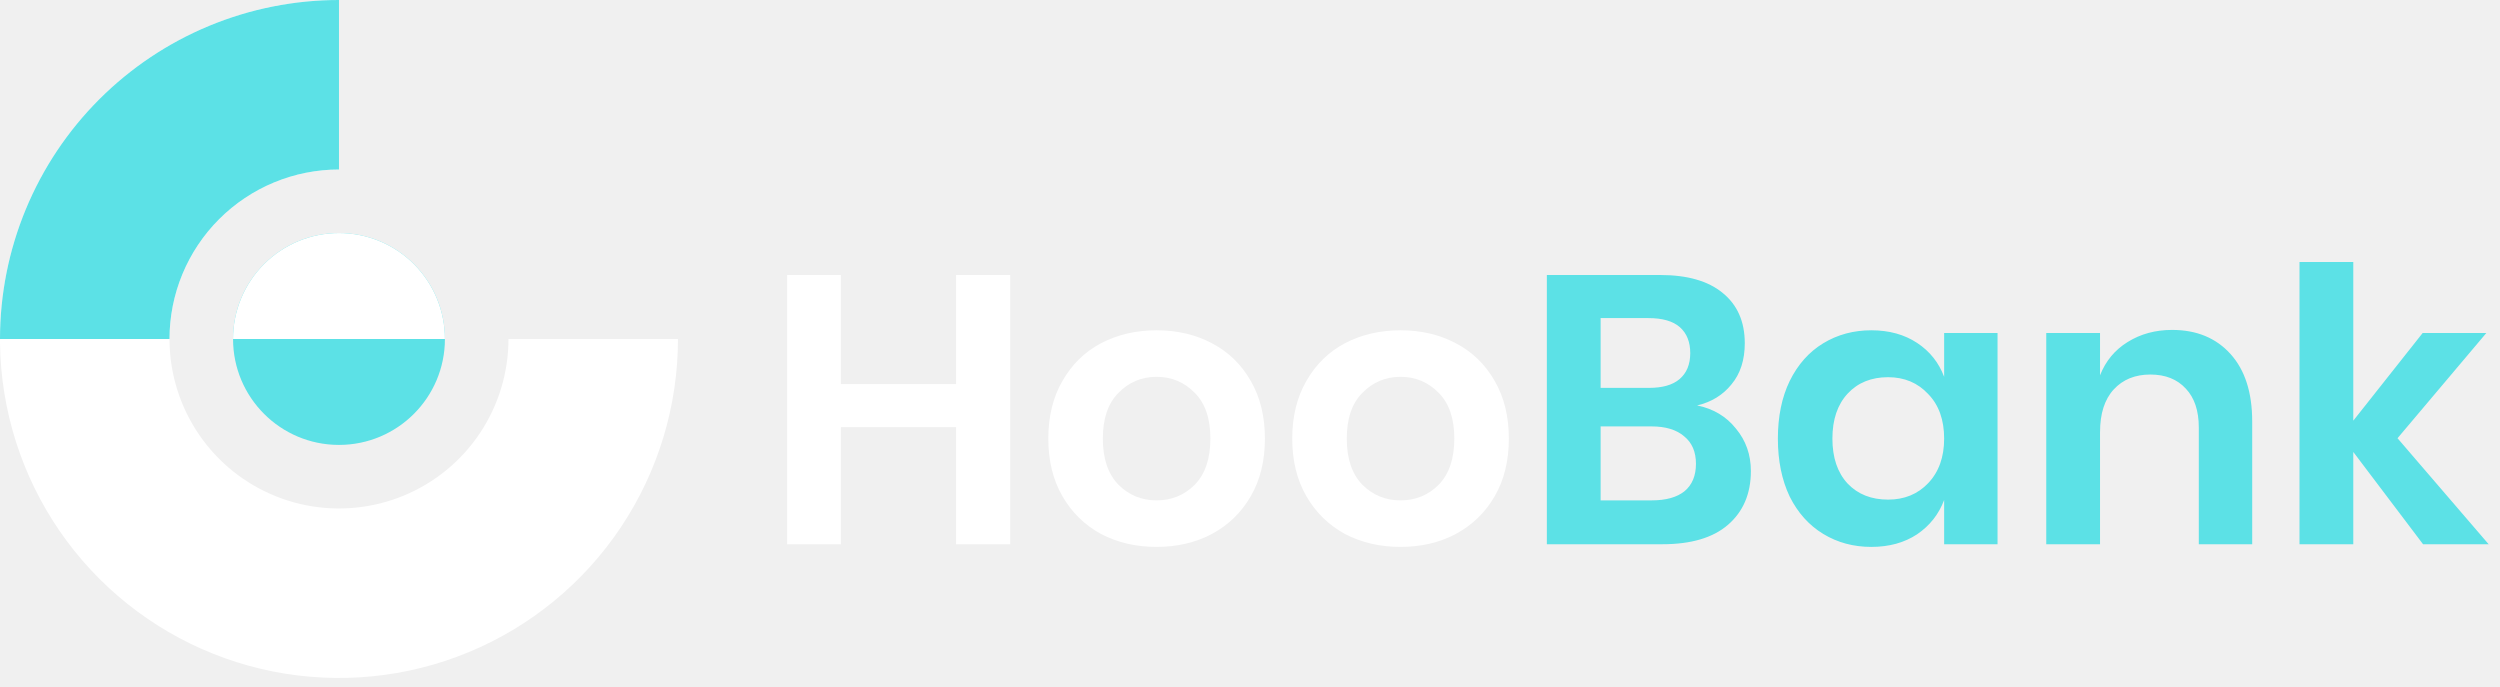
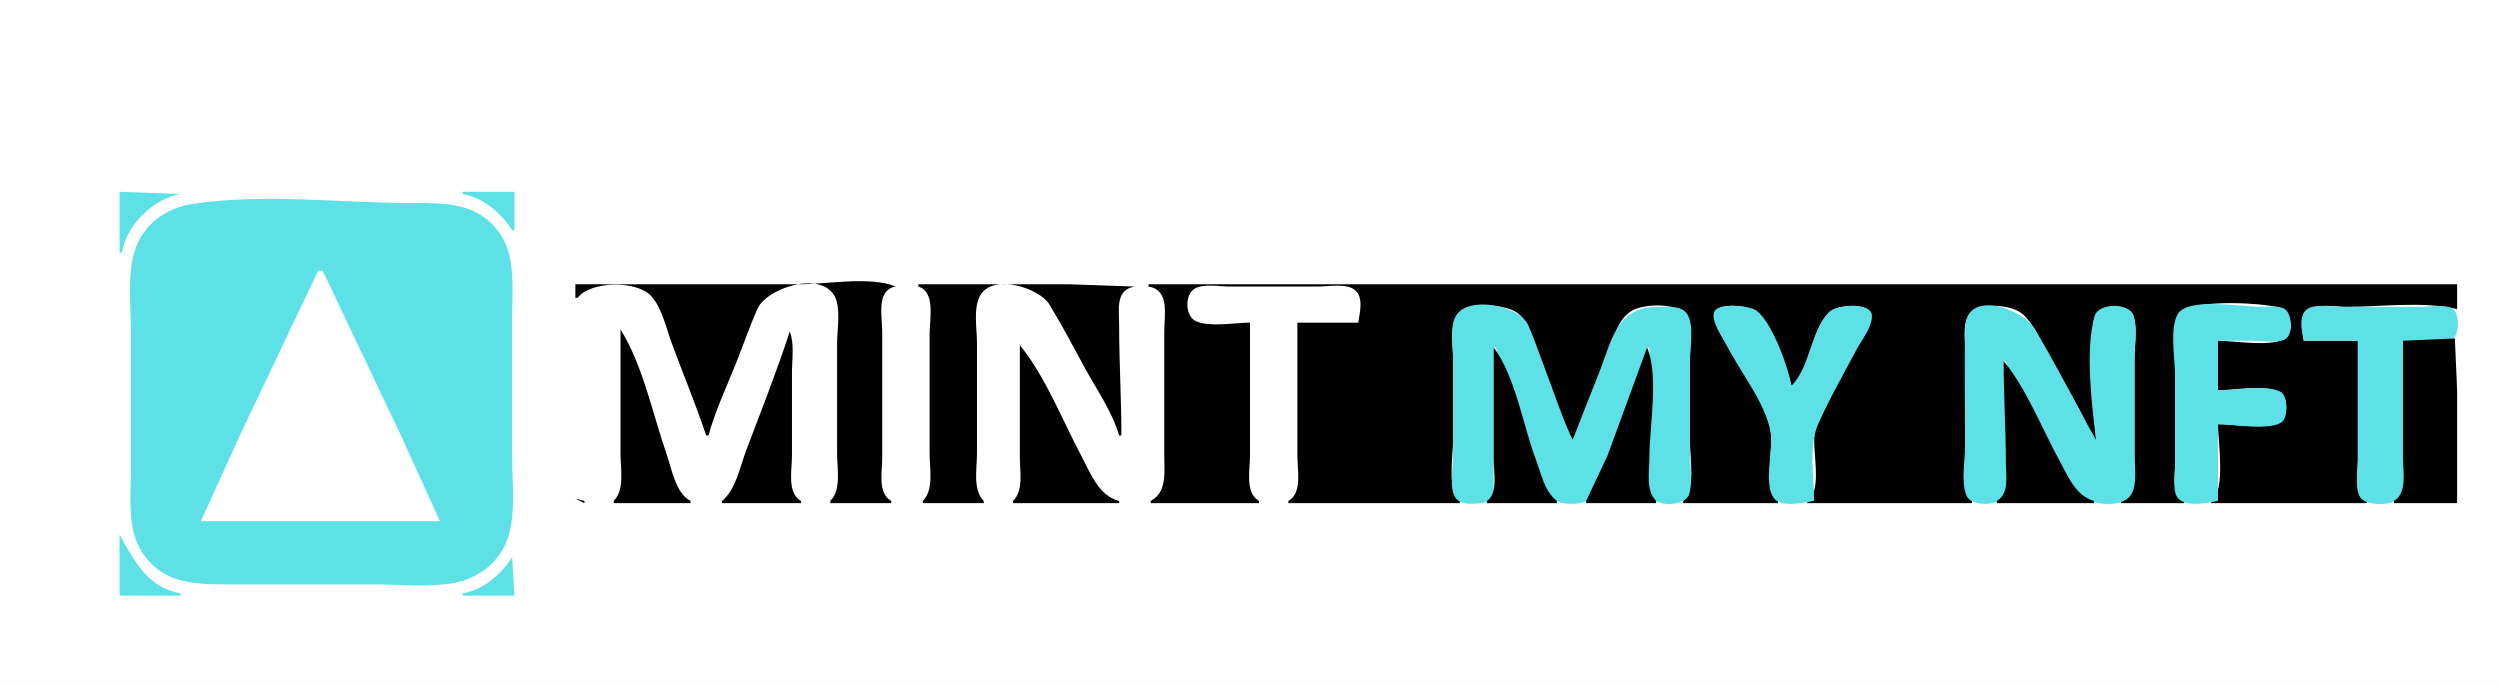
- <svg xmlns="http://www.w3.org/2000/svg" width="266" height="73" viewBox="0 0 266 73" fill="none">
-   <path d="M107.487 29.26V57.907H101.725V45.45H89.471V57.907H83.749V29.26H89.471V40.865H101.725V29.26H107.487ZM123.063 35.143C125.255 35.143 127.216 35.603 128.947 36.523C130.705 37.443 132.085 38.782 133.086 40.54C134.087 42.271 134.587 44.314 134.587 46.667C134.587 49.02 134.087 51.063 133.086 52.794C132.085 54.525 130.705 55.864 128.947 56.811C127.216 57.731 125.255 58.191 123.063 58.191C120.872 58.191 118.898 57.731 117.139 56.811C115.408 55.864 114.042 54.525 113.041 52.794C112.04 51.063 111.54 49.02 111.54 46.667C111.54 44.314 112.04 42.271 113.041 40.54C114.042 38.782 115.408 37.443 117.139 36.523C118.898 35.603 120.872 35.143 123.063 35.143ZM123.063 40.094C121.467 40.094 120.115 40.662 119.006 41.798C117.897 42.907 117.342 44.53 117.342 46.667C117.342 48.804 117.897 50.441 119.006 51.577C120.115 52.686 121.467 53.24 123.063 53.24C124.659 53.24 126.012 52.686 127.121 51.577C128.23 50.441 128.785 48.804 128.785 46.667C128.785 44.53 128.23 42.907 127.121 41.798C126.012 40.662 124.659 40.094 123.063 40.094ZM149.018 35.143C151.209 35.143 153.17 35.603 154.901 36.523C156.66 37.443 158.039 38.782 159.04 40.54C160.041 42.271 160.542 44.314 160.542 46.667C160.542 49.02 160.041 51.063 159.04 52.794C158.039 54.525 156.66 55.864 154.901 56.811C153.17 57.731 151.209 58.191 149.018 58.191C146.827 58.191 144.852 57.731 143.094 56.811C141.363 55.864 139.996 54.525 138.996 52.794C137.995 51.063 137.494 49.02 137.494 46.667C137.494 44.314 137.995 42.271 138.996 40.54C139.996 38.782 141.363 37.443 143.094 36.523C144.852 35.603 146.827 35.143 149.018 35.143ZM149.018 40.094C147.422 40.094 146.069 40.662 144.96 41.798C143.851 42.907 143.297 44.53 143.297 46.667C143.297 48.804 143.851 50.441 144.96 51.577C146.069 52.686 147.422 53.24 149.018 53.24C150.614 53.24 151.966 52.686 153.076 51.577C154.185 50.441 154.739 48.804 154.739 46.667C154.739 44.53 154.185 42.907 153.076 41.798C151.966 40.662 150.614 40.094 149.018 40.094Z" fill="white" />
-   <path d="M180.572 43.137C182.303 43.489 183.683 44.314 184.711 45.612C185.766 46.883 186.293 48.385 186.293 50.116C186.293 52.524 185.482 54.431 183.859 55.837C182.263 57.217 179.936 57.907 176.88 57.907H164.585V29.26H176.636C179.531 29.26 181.749 29.896 183.291 31.167C184.86 32.438 185.644 34.224 185.644 36.523C185.644 38.308 185.171 39.769 184.224 40.905C183.304 42.041 182.087 42.785 180.572 43.137ZM170.306 41.27H175.459C176.893 41.27 177.975 40.959 178.706 40.337C179.463 39.688 179.842 38.768 179.842 37.578C179.842 36.388 179.476 35.468 178.746 34.819C178.016 34.17 176.893 33.845 175.378 33.845H170.306V41.27ZM175.743 53.24C177.258 53.24 178.421 52.916 179.233 52.267C180.045 51.59 180.45 50.617 180.45 49.345C180.45 48.074 180.031 47.1 179.192 46.424C178.381 45.72 177.218 45.369 175.703 45.369H170.306V53.24H175.743ZM199.107 35.143C201 35.143 202.623 35.59 203.976 36.483C205.329 37.375 206.289 38.579 206.857 40.094V35.428H212.538V57.907H206.857V53.2C206.289 54.715 205.329 55.932 203.976 56.852C202.623 57.744 201 58.191 199.107 58.191C197.213 58.191 195.509 57.731 193.994 56.811C192.479 55.892 191.289 54.566 190.423 52.835C189.585 51.076 189.166 49.02 189.166 46.667C189.166 44.314 189.585 42.271 190.423 40.54C191.289 38.782 192.479 37.443 193.994 36.523C195.509 35.603 197.213 35.143 199.107 35.143ZM200.892 40.134C199.107 40.134 197.673 40.716 196.591 41.879C195.509 43.042 194.968 44.638 194.968 46.667C194.968 48.696 195.509 50.292 196.591 51.455C197.673 52.591 199.107 53.159 200.892 53.159C202.623 53.159 204.044 52.578 205.153 51.414C206.289 50.224 206.857 48.642 206.857 46.667C206.857 44.665 206.289 43.083 205.153 41.92C204.044 40.729 202.623 40.134 200.892 40.134ZM231.113 35.103C233.709 35.103 235.779 35.955 237.321 37.659C238.863 39.363 239.634 41.757 239.634 44.841V57.907H233.953V45.49C233.953 43.705 233.493 42.325 232.573 41.352C231.654 40.351 230.396 39.85 228.8 39.85C227.177 39.85 225.878 40.378 224.904 41.433C223.931 42.488 223.444 44.003 223.444 45.977V57.907H217.722V35.428H223.444V39.931C224.039 38.417 225.013 37.24 226.365 36.401C227.745 35.536 229.327 35.103 231.113 35.103ZM257.814 57.907L250.389 48.087V57.907H244.668V27.88H250.389V44.76L257.774 35.428H264.55L255.096 46.627L264.793 57.907H257.814Z" fill="#5CE1E6" />
-   <path d="M36.068 0C28.934 -8.50666e-08 21.961 2.115 16.03 6.079C10.098 10.042 5.475 15.675 2.745 22.265C0.016 28.856 -0.699 36.108 0.693 43.104C2.085 50.101 5.52 56.527 10.564 61.572C15.608 66.616 22.035 70.051 29.031 71.443C36.028 72.834 43.28 72.12 49.87 69.39C56.461 66.66 62.094 62.037 66.057 56.106C70.02 50.175 72.136 43.201 72.136 36.068L54.102 36.068C54.102 39.635 53.044 43.121 51.062 46.087C49.081 49.053 46.264 51.364 42.969 52.729C39.674 54.094 36.048 54.451 32.55 53.755C29.051 53.059 25.838 51.342 23.316 48.82C20.794 46.298 19.076 43.084 18.38 39.586C17.685 36.088 18.042 32.462 19.407 29.166C20.772 25.871 23.083 23.055 26.049 21.073C29.014 19.092 32.501 18.034 36.068 18.034L36.068 0Z" fill="white" />
-   <path d="M36.068 0C31.331 -5.64821e-08 26.641 0.933 22.265 2.745C17.889 4.558 13.913 7.215 10.564 10.564C7.215 13.913 4.558 17.889 2.745 22.265C0.933 26.641 -7.1519e-07 31.331 0 36.068L18.034 36.068C18.034 33.7 18.5 31.355 19.407 29.166C20.313 26.979 21.641 24.991 23.316 23.316C24.991 21.641 26.979 20.313 29.166 19.407C31.355 18.5 33.7 18.034 36.068 18.034L36.068 0Z" fill="#5CE1E6" />
-   <circle cx="36.068" cy="36.068" r="11.271" fill="#5CE1E6" />
-   <path d="M47.339 36.068C47.339 34.588 47.047 33.122 46.481 31.755C45.915 30.387 45.084 29.145 44.038 28.098C42.991 27.051 41.749 26.221 40.381 25.655C39.014 25.088 37.548 24.797 36.068 24.797C34.588 24.797 33.122 25.088 31.755 25.655C30.387 26.221 29.145 27.051 28.098 28.098C27.051 29.145 26.221 30.387 25.655 31.755C25.088 33.122 24.797 34.588 24.797 36.068L36.068 36.068H47.339Z" fill="white" />
+ <svg xmlns="http://www.w3.org/2000/svg" width="1108" height="304">
+   <path style="fill:#ffffff; stroke:none;" d="M0 0L0 304L1108 304L1108 0L0 0z" />
+   <path style="fill:#5de1e7; stroke:none;" d="M53 85L53 112L54 112C56.199 99.665 67.665 88.199 80 86L53 85M205 85L205 86C214.35 87.667 221.875 94.274 227 102L228 102L228 85L205 85z" />
+   <path style="fill:#c3f4f6; stroke:none;" d="M82 90L83 91L82 90z" />
+   <path style="fill:#9cedf0; stroke:none;" d="M83.667 90.333L84.333 90.667L83.667 90.333z" />
+   <path style="fill:#5de1e7; stroke:none;" d="M85 90.439C73.492 92.251 63.343 99.562 59.775 111C56.363 121.937 58 134.682 58 146L58 209C58 221.344 56.172 235.362 63.789 245.999C72.695 258.437 86.095 259 100 259L166 259C177.364 259 189.797 260.404 201 258.384C212.106 256.382 221.783 249.037 225.225 238C228.637 227.063 227 214.318 227 203L227 139C227 126.466 228.686 112.553 220.471 102.004C210.947 89.775 197.057 90 183 90C151.449 90 116.144 85.535 85 90.439z" />
+   <path style="fill:#9cedf0; stroke:none;" d="M200.667 90.333L201.333 90.667L200.667 90.333z" />
+   <path style="fill:#c3f4f6; stroke:none;" d="M202 90L203 91L202 90M78 91L79 92L78 91z" />
+   <path style="fill:#9cedf0; stroke:none;" d="M79 91L80 92L79 91M205 91L206 92L205 91z" />
+   <path style="fill:#c3f4f6; stroke:none;" d="M206 91L207 92L206 91z" />
+   <path style="fill:#9cedf0; stroke:none;" d="M76 92L77 93L76 92M208 92L209 93L208 92M74 93L75 94L74 93M210 93L211 94L210 93z" />
+   <path style="fill:#c3f4f6; stroke:none;" d="M72 94L73 95L72 94M212 94L213 95L212 94z" />
+   <path style="fill:#9cedf0; stroke:none;" d="M71 95L72 96L71 95M213 95L214 96L213 95z" />
+   <path style="fill:#c3f4f6; stroke:none;" d="M69 96L70 97L69 96M215 96L216 97L215 96z" />
+   <path style="fill:#9cedf0; stroke:none;" d="M68 97L69 98L68 97M216 97L217 98L216 97M67 98L68 99L67 98M217 98L218 99L217 98M66 99L67 100L66 99M218 99L219 100L218 99z" />
+   <path style="fill:#c3f4f6; stroke:none;" d="M65 100L66 101L65 100M219 100L220 101L219 100M64 101L65 102L64 101M220 101L221 102L220 101z" />
+   <path style="fill:#9cedf0; stroke:none;" d="M63 103L64 104L63 103M221 103L222 104L221 103z" />
+   <path style="fill:#c3f4f6; stroke:none;" d="M62 104L63 105L62 104M222 104L223 105L222 104z" />
+   <path style="fill:#9cedf0; stroke:none;" d="M61 106L62 107L61 106M223 106L224 107L223 106M60 108L61 109L60 108M224 108L225 109L224 108z" />
+   <path style="fill:#c3f4f6; stroke:none;" d="M59 110L60 111L59 110M225 110L226 111L225 110z" />
+   <path style="fill:#9cedf0; stroke:none;" d="M59 111L60 112L59 111M225 111L226 112L225 111z" />
+   <path style="fill:#c3f4f6; stroke:none;" d="M58 114L59 115L58 114M226 114L227 115L226 114z" />
+   <path style="fill:#9cedf0; stroke:none;" d="M58.333 115.667L58.667 116.333L58.333 115.667M226.333 115.667L226.667 116.333L226.333 115.667M141.667 118.333L142.333 118.667L141.667 118.333z" />
+   <path style="fill:#c3f4f6; stroke:none;" d="M141.667 119.333L142.333 119.667L141.667 119.333z" />
+   <path style="fill:#9cedf0; stroke:none;" d="M140 120L141 121L140 120z" />
+   <path style="fill:#ffffff; stroke:none;" d="M141 120L106.753 192L89 231L195 231L177.247 192L143 120L141 120z" />
+   <path style="fill:#9cedf0; stroke:none;" d="M143 120L144 121L143 120z" />
+   <path style="fill:#c3f4f6; stroke:none;" d="M140 121L141 122L140 121M143 121L144 122L143 121M139 123L140 124L139 123M144 123L145 124L144 123M138 125L139 126L138 125M145 125L146 126L145 125z" />
+   <path style="fill:#010101; stroke:none;" d="M255 126L255 132L256 132C261.669 124.558 282.082 124.128 288.606 131.214C293.408 136.428 295.266 145.468 297.681 152C302.735 165.67 308.33 179.196 313 193L314 193C316.969 182.146 322.018 171.455 326.2 161C329.384 153.04 332.202 144.856 335.62 137C339.656 127.722 363.509 119.895 369.821 131.109C372.812 136.422 371 146.07 371 152L371 201C371 207.532 372.972 217.131 368 222L368 223L395 223L395 222C388.877 218.624 391 209.116 391 203L391 147C391 140.208 388.233 128.398 397 127C385.782 122.293 366.206 126 354 126L255 126M407 126L407 127C414.714 129.342 412 141.473 412 148L412 201C412 207.532 413.972 217.131 409 222L409 223L436 223L436 222C431.028 217.131 433 207.532 433 201L433 152C433 145.91 431.3 136.617 434.318 131.109C439.834 121.042 460.546 127.461 465.135 135.004C470.676 144.111 475.677 153.636 480.769 163C485.961 172.547 492.985 182.535 496 193L497 193C497 176.665 496 160.381 496 144C496 137.046 494.23 128.369 503 127L474 126L407 126M509 126L509 127C518.532 128.488 516 139.629 516 147L516 202C516 209.156 517.349 218.155 510 222L510 223L558 223L558 222C551.73 218.543 554 208.263 554 202L554 143C547.237 143 536.392 145.086 530.144 142.397C525.254 140.291 524.943 130.846 529.303 128.028C533.1 125.574 540.655 127 545 127L584 127C588.532 127 596.895 125.413 600.566 128.603C604.527 132.045 602.558 138.581 602 143L575 143L575 202C575 208.263 577.27 218.543 571 222L571 223L647 223L647 222C641.271 216.389 644 202.593 644 195L644 159C644 153.835 642.818 146.895 644.742 142.015C648.035 133.667 664.211 134.405 670.96 137.769C677.211 140.884 678.802 148.988 681.05 155C685.798 167.693 689.514 183.725 697 195C703.652 182.509 708.074 168.205 713.189 155C715.647 148.655 717.336 140.609 724.004 137.318C729.757 134.479 745.362 134.046 748.258 141.055C750.235 145.841 749 152.906 749 158L749 196C749 203.421 751.609 216.507 746 222L746 223L788 223L788 222C781.19 215.331 786.137 199.851 784.787 191C783.091 179.881 773.3 166.812 767.861 157C765.755 153.201 758.219 142.678 760.241 138.318C762.24 134.008 774.714 135.501 777.787 137.742C785.305 143.224 791.488 162.213 794 171C803.912 164.237 802.145 139.643 815.015 136.318C818.619 135.387 829.086 134.603 829.292 140.059C829.467 144.7 824.85 150.079 822.781 154C816.843 165.254 807.086 178.53 804.39 191C802.722 198.716 808.151 217.364 801 222L801 223L874 223L874 222C869.308 217.405 871 209.158 871 203L871 156C871 150.295 869.096 140.612 875.109 137.318C880.613 134.302 892.036 135.204 896.671 139.419C901.573 143.876 904.335 151.33 907.579 157C914.636 169.336 922.533 181.873 928 195L929 195C928.338 186.614 928 178.436 928 170L928 154C928 149.776 926.737 142.975 929.028 139.228C931.8 134.694 942.236 134.527 944.972 139.148C947.71 143.771 946 152.782 946 158L946 204C946 211.034 947.268 218.414 940 222L940 223L968 223L968 222C962.2 218.802 964 210.807 964 205L964 155C964 149.105 962.199 139.532 969.044 136.742C977.597 133.257 1001.04 133.974 1009.98 136.318C1014.89 137.605 1017.12 145.67 1013.4 149.397C1008.55 154.241 989.622 151 983 151L983 173C989.872 173 1004.88 170.157 1010.68 174.028C1014.39 176.502 1014.02 185.576 1009.85 187.397C1002.95 190.412 990.506 188 983 188C983 195.53 986.641 217.695 980 222L980 223L1049 223L1049 222C1043.03 218.71 1045 209.964 1045 204L1045 151L1021 151C1020.47 146.781 1018.82 140.932 1022.51 137.603C1026.21 134.267 1035.36 136 1040 136C1055.56 136 1073.84 133.391 1089 137L1089 126L509 126z" />
+   <path style="fill:#c3f4f6; stroke:none;" d="M137 127L138 128L137 127M146 127L147 128L146 127z" />
+   <path style="fill:#9cedf0; stroke:none;" d="M136 129L137 130L136 129M147 129L148 130L147 129M135 131L136 132L135 131M148 131L149 132L148 131M134 133L135 134L134 133M149 133L150 134L149 133M133 135L134 136L133 135M150 135L151 136L150 135z" />
+   <path style="fill:#5de1e7; stroke:none;" d="M662 222L662 154L663 154C666.979 171.197 674.556 188.492 680.808 205C682.853 210.399 684.063 219.825 690.044 222.258C694.014 223.873 702.224 223.916 705.298 220.566C709.285 216.221 710.728 207.469 712.808 202C718.627 186.697 727.222 170.143 730 154L731 154L731 184C731 193.671 727.627 210.952 731.603 219.772C733.939 224.952 747.098 224.504 748.682 218.891C750.262 213.294 749 205.796 749 200L749 160C749 154.359 750.929 144.209 747.821 139.279C745.264 135.223 739.096 136.001 735 136C716.088 135.994 714.47 150.825 708.4 166C704.543 175.642 700.755 185.319 697 195C692.17 184.672 688.628 173.654 684.576 163C682.177 156.695 679.99 150.177 677.25 144.015C673.429 135.421 650.464 130.72 645.179 140.109C642.419 145.011 644 153.546 644 159L644 202C644 206.849 642.179 216.427 645.028 220.566C648.124 225.065 657.592 222.818 662 222M804 222C804 211.633 801.54 197.615 805.796 188C810.774 176.754 817.042 165.876 822.781 155C825.082 150.638 829.656 145.21 829.639 140.059C829.617 133.512 813.766 135.045 810.637 138.318C802.286 147.055 802.36 162.383 794 171C792.487 162.488 785.51 143.184 778.61 137.742C775.686 135.437 761.303 133.9 759.708 138.318C758.223 142.432 763.472 149.474 765.248 153C771.144 164.71 782.804 178.996 784.787 192C785.95 199.626 781.586 214.113 786.028 220.566C789.208 225.188 799.455 222.844 804 222M888 160L889 160C892.652 172.678 901.374 184.491 907.694 196C911.7 203.294 915.315 212.905 921.213 218.856C925.73 223.413 936.167 224.819 941.891 221.682C948.072 218.296 946 207.864 946 202L946 160C946 153.864 947.312 145.994 945.682 140.059C944.025 134.025 930.009 134.117 928.318 140.109C924.086 155.1 927.059 179.645 929 195C923.271 185.184 918.168 174.966 912.694 165C909.201 158.641 905.66 152.257 901.988 146C896.525 136.689 871.549 128.011 871.015 145C870.472 162.296 871 179.694 871 197C871 203.357 868.968 213.927 871.603 219.772C873.787 224.614 885.988 224.433 888.258 219.721C891.991 211.97 889 196.557 889 188C889 178.611 888 169.365 888 160M983 222L983 188C989.449 188 1006.27 191.029 1011.4 186.972C1014.18 184.766 1014.02 175.246 1010.68 173.603C1004.03 170.331 990.392 173 983 173L983 151L998 151C1002.15 151 1008.88 152.268 1012.68 150.397C1016.43 148.55 1015.88 139.162 1012.68 137.028C1009.91 135.179 1005.16 136 1002 136C993.778 136 972.881 132.257 966.434 137.742C960.979 142.383 964 159.412 964 166L964 207C964 210.767 962.577 218.289 965.603 221.142C969.522 224.837 978.326 222.868 983 222M1021 151L1045 151L1045 204C1045 208.417 1043.04 218.902 1047.32 221.682C1051.36 224.309 1062.85 224.319 1064.57 218.867C1066.56 212.53 1065 203.612 1065 197L1065 151C1070.92 151 1081.33 153.031 1086.68 150.397C1090.24 148.644 1090.24 138.356 1086.68 136.603C1082.88 134.732 1076.15 136 1072 136L1038 136C1033.87 136 1026.03 134.513 1022.51 137.028C1018.5 139.898 1020.26 147.021 1021 151z" />
+   <path style="fill:#9cedf0; stroke:none;" d="M132 137L133 138L132 137M151 137L152 138L151 137z" />
+   <path style="fill:#c3f4f6; stroke:none;" d="M132 138L133 139L132 138M151 138L152 139L151 138z" />
+   <path style="fill:#9cedf0; stroke:none;" d="M131 139L132 140L131 139M152 139L153 140L152 139z" />
+   <path style="fill:#c3f4f6; stroke:none;" d="M131 140L132 141L131 140M152 140L153 141L152 140z" />
+   <path style="fill:#9cedf0; stroke:none;" d="M130 141L131 142L130 141M153 141L154 142L153 141z" />
+   <path style="fill:#c3f4f6; stroke:none;" d="M130 142L131 143L130 142M153 142L154 143L153 142M129 144L130 145L129 144M154 144L155 145L154 144M128 146L129 147L128 146M155 146L156 147L155 146z" />
+   <path style="fill:#010101; stroke:none;" d="M275 146L275 201C275 207.532 276.972 217.131 272 222L272 223L306 223L306 222C299.423 218.559 297.658 207.665 295.344 201C289.313 183.632 284.82 161.532 275 146M350 147C344.189 164.859 337.204 182.428 330.576 200C327.869 207.177 326.091 217.051 320 222L320 223L355 223L355 222C348.73 218.543 351 208.263 351 202L351 165C351 159.381 352.189 152.216 350 147z" />
+   <path style="fill:#c3f4f6; stroke:none;" d="M127 148L128 149L127 148M156 148L157 149L156 148M126 150L127 151L126 150M157 150L158 151L157 150z" />
+   <path style="fill:#010101; stroke:none;" d="M1088 150L1065 151L1065 203C1065 209.1 1067.01 218.487 1061 222L1061 223L1089 223L1089 173L1088 150z" />
+   <path style="fill:#9cedf0; stroke:none;" d="M125 152L126 153L125 152M158 152L159 153L158 152z" />
+   <path style="fill:#010101; stroke:none;" d="M452 153L452 203C452 209.158 453.692 217.405 449 222L449 223L496 223L496 222C486.974 219.836 483.206 209.505 479.22 202C470.996 186.518 463.116 166.416 452 153z" />
+   <path style="fill:#9cedf0; stroke:none;" d="M124 154L125 155L124 154M159 154L160 155L159 154z" />
+   <path style="fill:#010101; stroke:none;" d="M662 154L662 204C662 209.364 663.992 218.764 659 222L659 223L690 223L690 222C684.408 217.581 683.243 210.429 680.808 204C675.049 188.793 671.718 166.992 662 154M730 154L712.424 202L703 222L703 223L734 223L734 222C729.308 217.405 731 209.158 731 203C731 189.224 735.306 166.645 730 154z" />
+   <path style="fill:#9cedf0; stroke:none;" d="M123 156L124 157L123 156M160 156L161 157L160 156M122 158L123 159L122 158M161 158L162 159L161 158M121 160L122 161L121 160M162 160L163 161L162 160z" />
+   <path style="fill:#010101; stroke:none;" d="M888 160C888 174.985 889 189.96 889 205C889 210.775 890.672 218.687 885 222L885 223L928 223L928 222C919.839 219.708 916.473 210.88 912.694 204C905.008 190.003 898.138 172.235 888 160z" />
+   <path style="fill:#c3f4f6; stroke:none;" d="M121 161L122 162L121 161M162 161L163 162L162 161z" />
+   <path style="fill:#9cedf0; stroke:none;" d="M120 162L121 163L120 162M163 162L164 163L163 162z" />
+   <path style="fill:#c3f4f6; stroke:none;" d="M120 163L121 164L120 163M163 163L164 164L163 163z" />
+   <path style="fill:#9cedf0; stroke:none;" d="M119 164L120 165L119 164M164 164L165 165L164 164z" />
+   <path style="fill:#c3f4f6; stroke:none;" d="M119 165L120 166L119 165M164 165L165 166L164 165M118 167L119 168L118 167M165 167L166 168L165 167M117 169L118 170L117 169M166 169L167 170L166 169M116 171L117 172L116 171M167 171L168 172L167 171M115 173L116 174L115 173M168 173L169 174L168 173z" />
+   <path style="fill:#9cedf0; stroke:none;" d="M114 175L115 176L114 175M169 175L170 176L169 175M113 177L114 178L113 177M170 177L171 178L170 177M112 179L113 180L112 179M171 179L172 180L171 179M111 181L112 182L111 181M172 181L173 182L172 181M110 183L111 184L110 183M173 183L174 184L173 183z" />
+   <path style="fill:#c3f4f6; stroke:none;" d="M110 184L111 185L110 184M173 184L174 185L173 184z" />
+   <path style="fill:#9cedf0; stroke:none;" d="M109 185L110 186L109 185M174 185L175 186L174 185z" />
+   <path style="fill:#c3f4f6; stroke:none;" d="M109 186L110 187L109 186M174 186L175 187L174 186z" />
+   <path style="fill:#9cedf0; stroke:none;" d="M108 187L109 188L108 187M175 187L176 188L175 187z" />
+   <path style="fill:#c3f4f6; stroke:none;" d="M108 188L109 189L108 188M175 188L176 189L175 188M107 190L108 191L107 190M176 190L177 191L176 190M106 192L107 193L106 192M177 192L178 193L177 192M105 194L106 195L105 194M178 194L179 195L178 194z" />
+   <path style="fill:#9cedf0; stroke:none;" d="M104 196L105 197L104 196z" />
+   <path style="fill:#c3f4f6; stroke:none;" d="M179 196L180 197L179 196z" />
+   <path style="fill:#9cedf0; stroke:none;" d="M103 198L104 199L103 198M180 198L181 199L180 198M102 200L103 201L102 200M181 200L182 201L181 200M101 202L102 203L101 202M182 202L183 203L182 202M100 204L101 205L100 204M183 204L184 205L183 204z" />
+   <path style="fill:#c3f4f6; stroke:none;" d="M100 205L101 206L100 205M183 205L184 206L183 205z" />
+   <path style="fill:#9cedf0; stroke:none;" d="M99 206L100 207L99 206M184 206L185 207L184 206z" />
+   <path style="fill:#c3f4f6; stroke:none;" d="M99 207L100 208L99 207M184 207L185 208L184 207z" />
+   <path style="fill:#9cedf0; stroke:none;" d="M98 208L99 209L98 208M185 208L186 209L185 208z" />
+   <path style="fill:#c3f4f6; stroke:none;" d="M98 209L99 210L98 209M185 209L186 210L185 209z" />
+   <path style="fill:#9cedf0; stroke:none;" d="M97 210L98 211L97 210M186 210L187 211L186 210z" />
+   <path style="fill:#c3f4f6; stroke:none;" d="M97 211L98 212L97 211M186 211L187 212L186 211M96 213L97 214L96 213M187 213L188 214L187 213M95 215L96 216L95 215M188 215L189 216L188 215M94 217L95 218L94 217M189 217L190 218L189 217z" />
+   <path style="fill:#9cedf0; stroke:none;" d="M93 219L94 220L93 219M190 219L191 220L190 219M92 221L93 222L92 221M191 221L192 222L191 221z" />
+   <path style="fill:#010101; stroke:none;" d="M255 221L259 223L259 222L255 221z" />
+   <path style="fill:#9cedf0; stroke:none;" d="M91 223L92 224L91 223M192 223L193 224L192 223M90 225L91 226L90 225M193 225L194 226L193 225M89 227L90 228L89 227M194 227L195 228L194 227z" />
+   <path style="fill:#c3f4f6; stroke:none;" d="M89 228L90 229L89 228M194 228L195 229L194 228z" />
+   <path style="fill:#9cedf0; stroke:none;" d="M88 229L89 230L88 229M195 229L196 230L195 229z" />
+   <path style="fill:#c3f4f6; stroke:none;" d="M88 230L89 231L88 230M195 230L196 231L195 230z" />
+   <path style="fill:#9cedf0; stroke:none;" d="M58.333 232.667L58.667 233.333L58.333 232.667M226.333 232.667L226.667 233.333L226.333 232.667z" />
+   <path style="fill:#c3f4f6; stroke:none;" d="M58 234L59 235L58 234M226 234L227 235L226 234z" />
+   <path style="fill:#5de1e7; stroke:none;" d="M53 237L53 264L80 264L80 263C65.394 260.396 59.537 248.569 53 237z" />
+   <path style="fill:#9cedf0; stroke:none;" d="M59 237L60 238L59 237M225 237L226 238L225 237z" />
+   <path style="fill:#c3f4f6; stroke:none;" d="M59 238L60 239L59 238M225 238L226 239L225 238z" />
+   <path style="fill:#9cedf0; stroke:none;" d="M60 240L61 241L60 240M224 240L225 241L224 240M61 242L62 243L61 242M223 242L224 243L223 242z" />
+   <path style="fill:#c3f4f6; stroke:none;" d="M62 244L63 245L62 244M222 244L223 245L222 244z" />
+   <path style="fill:#9cedf0; stroke:none;" d="M63 245L64 246L63 245M221 245L222 246L221 245z" />
+   <path style="fill:#c3f4f6; stroke:none;" d="M64 247L65 248L64 247M220 247L221 248L220 247z" />
+   <path style="fill:#5de1e7; stroke:none;" d="M227 247C221.875 254.726 214.35 261.333 205 263L205 264L228 264L227 247z" />
+   <path style="fill:#c3f4f6; stroke:none;" d="M65 248L66 249L65 248M219 248L220 249L219 248z" />
+   <path style="fill:#9cedf0; stroke:none;" d="M66 249L67 250L66 249M218 249L219 250L218 249M67 250L68 251L67 250M217 250L218 251L217 250M68 251L69 252L68 251M216 251L217 252L216 251z" />
+   <path style="fill:#c3f4f6; stroke:none;" d="M69 252L70 253L69 252M215 252L216 253L215 252z" />
+   <path style="fill:#9cedf0; stroke:none;" d="M71 253L72 254L71 253M213 253L214 254L213 253z" />
+   <path style="fill:#c3f4f6; stroke:none;" d="M72 254L73 255L72 254M212 254L213 255L212 254z" />
+   <path style="fill:#9cedf0; stroke:none;" d="M74 255L75 256L74 255M210 255L211 256L210 255M76 256L77 257L76 256M208 256L209 257L208 256z" />
+   <path style="fill:#c3f4f6; stroke:none;" d="M78 257L79 258L78 257z" />
+   <path style="fill:#9cedf0; stroke:none;" d="M79 257L80 258L79 257M205 257L206 258L205 257z" />
+   <path style="fill:#c3f4f6; stroke:none;" d="M206 257L207 258L206 257M82 258L83 259L82 258z" />
+   <path style="fill:#9cedf0; stroke:none;" d="M83.667 258.333L84.333 258.667L83.667 258.333M200.667 258.333L201.333 258.667L200.667 258.333z" />
+   <path style="fill:#c3f4f6; stroke:none;" d="M202 258L203 259L202 258z" />
</svg>
